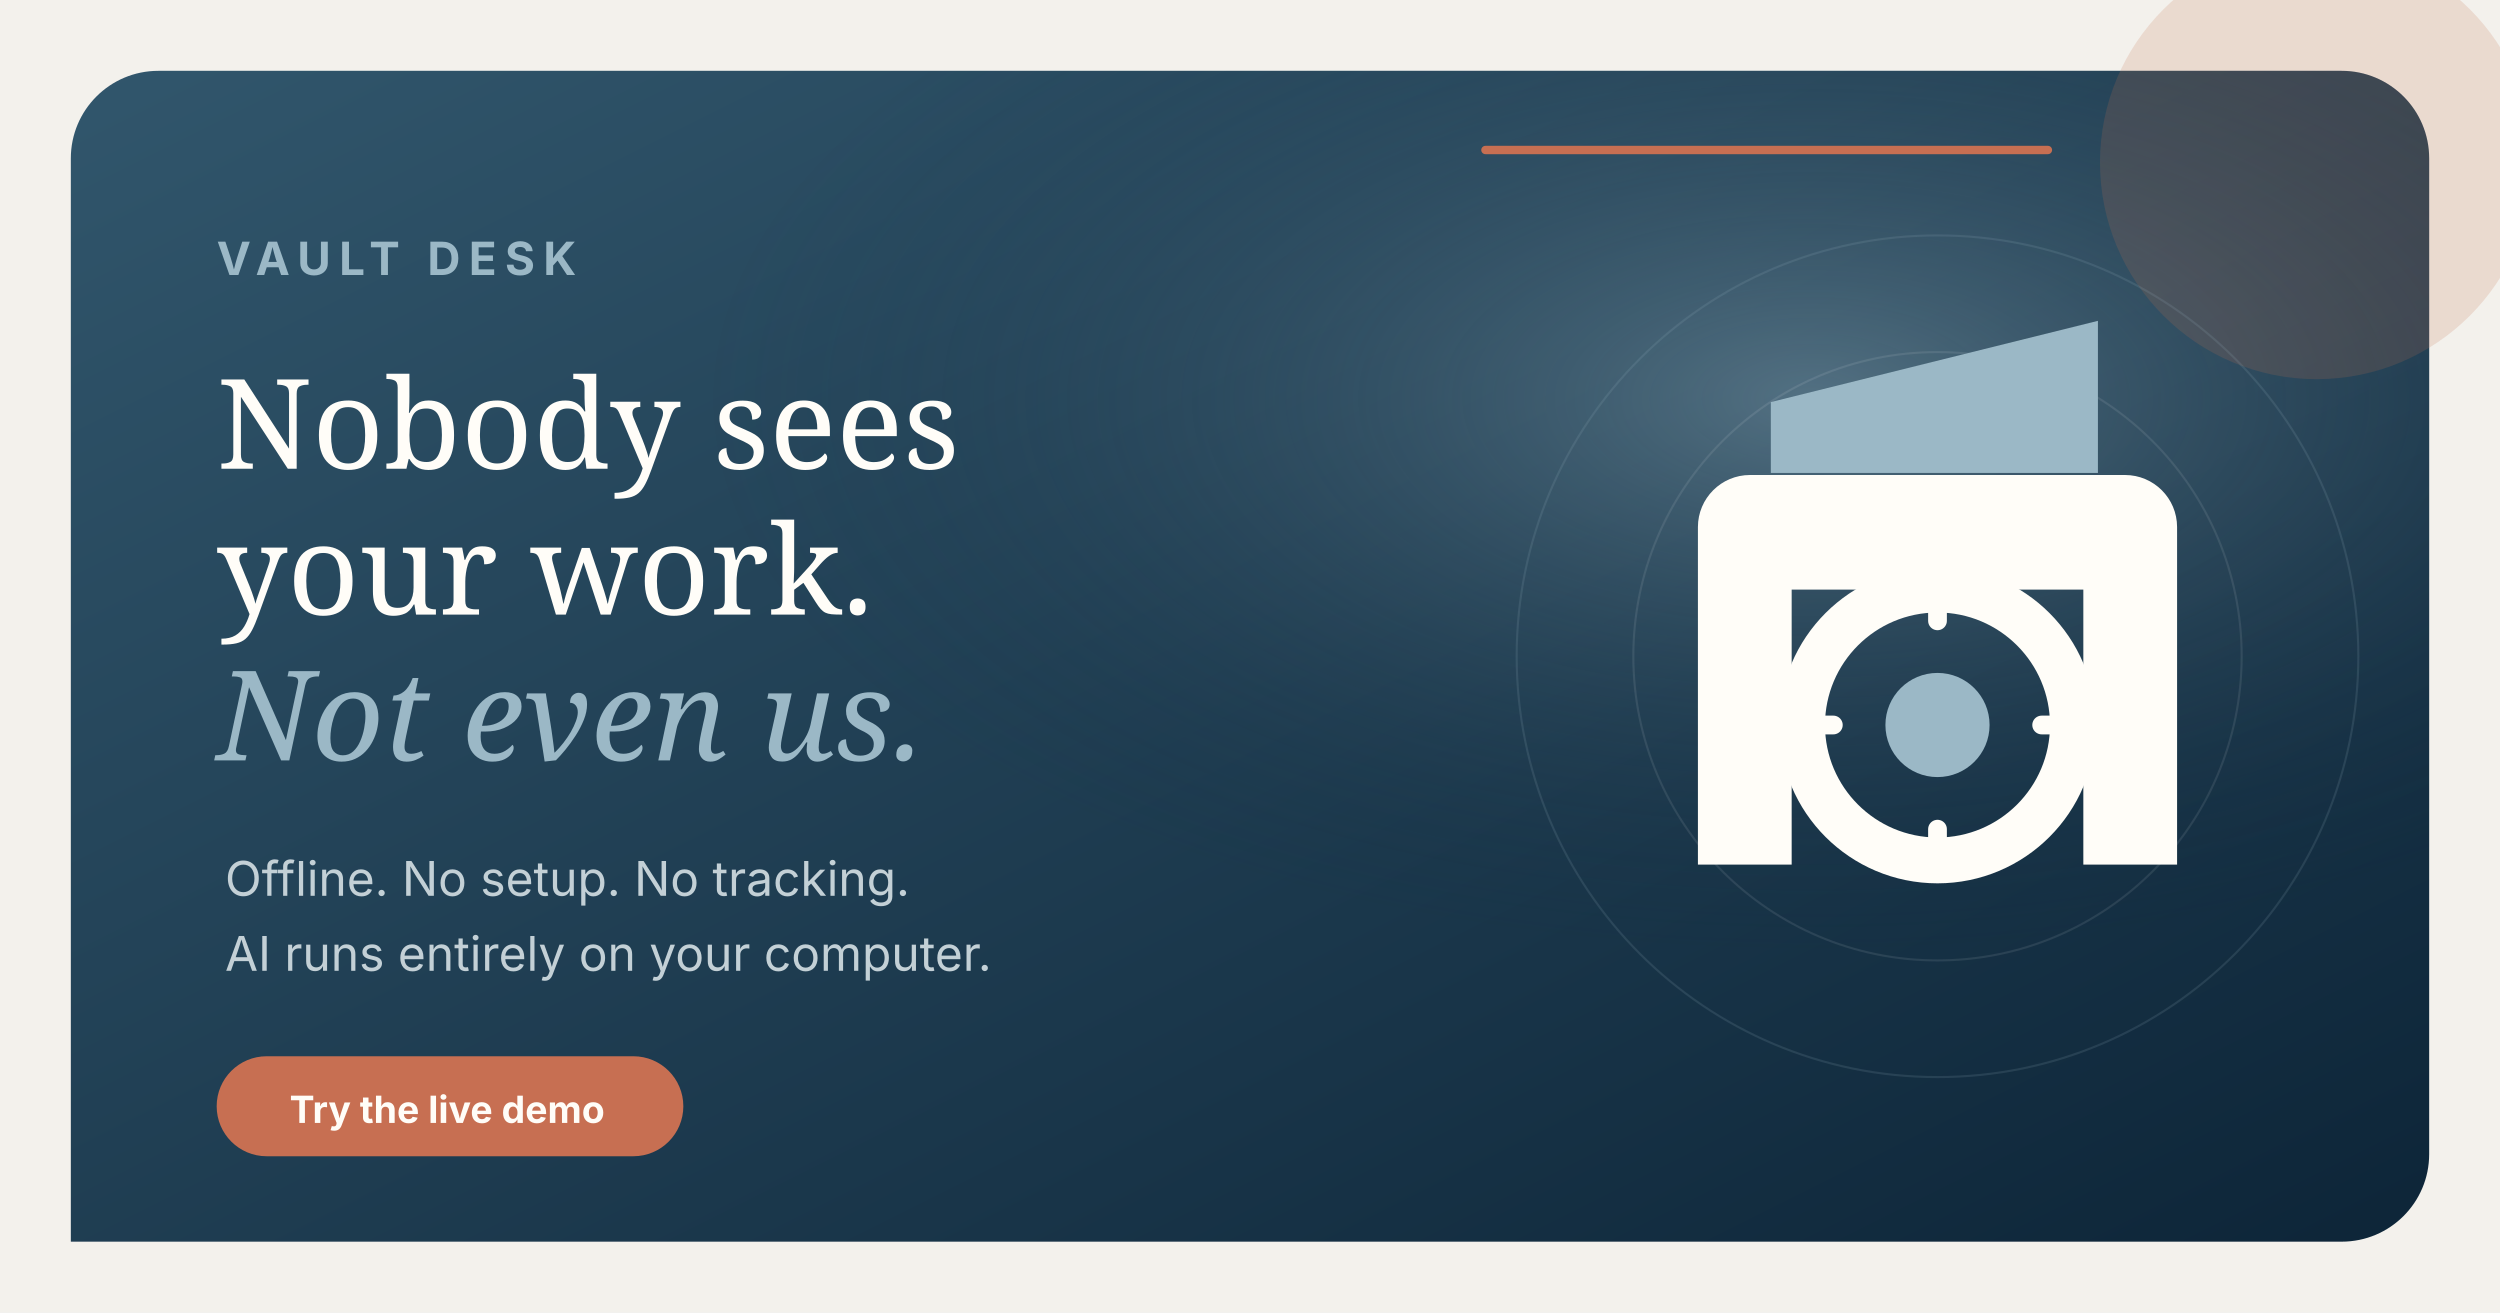
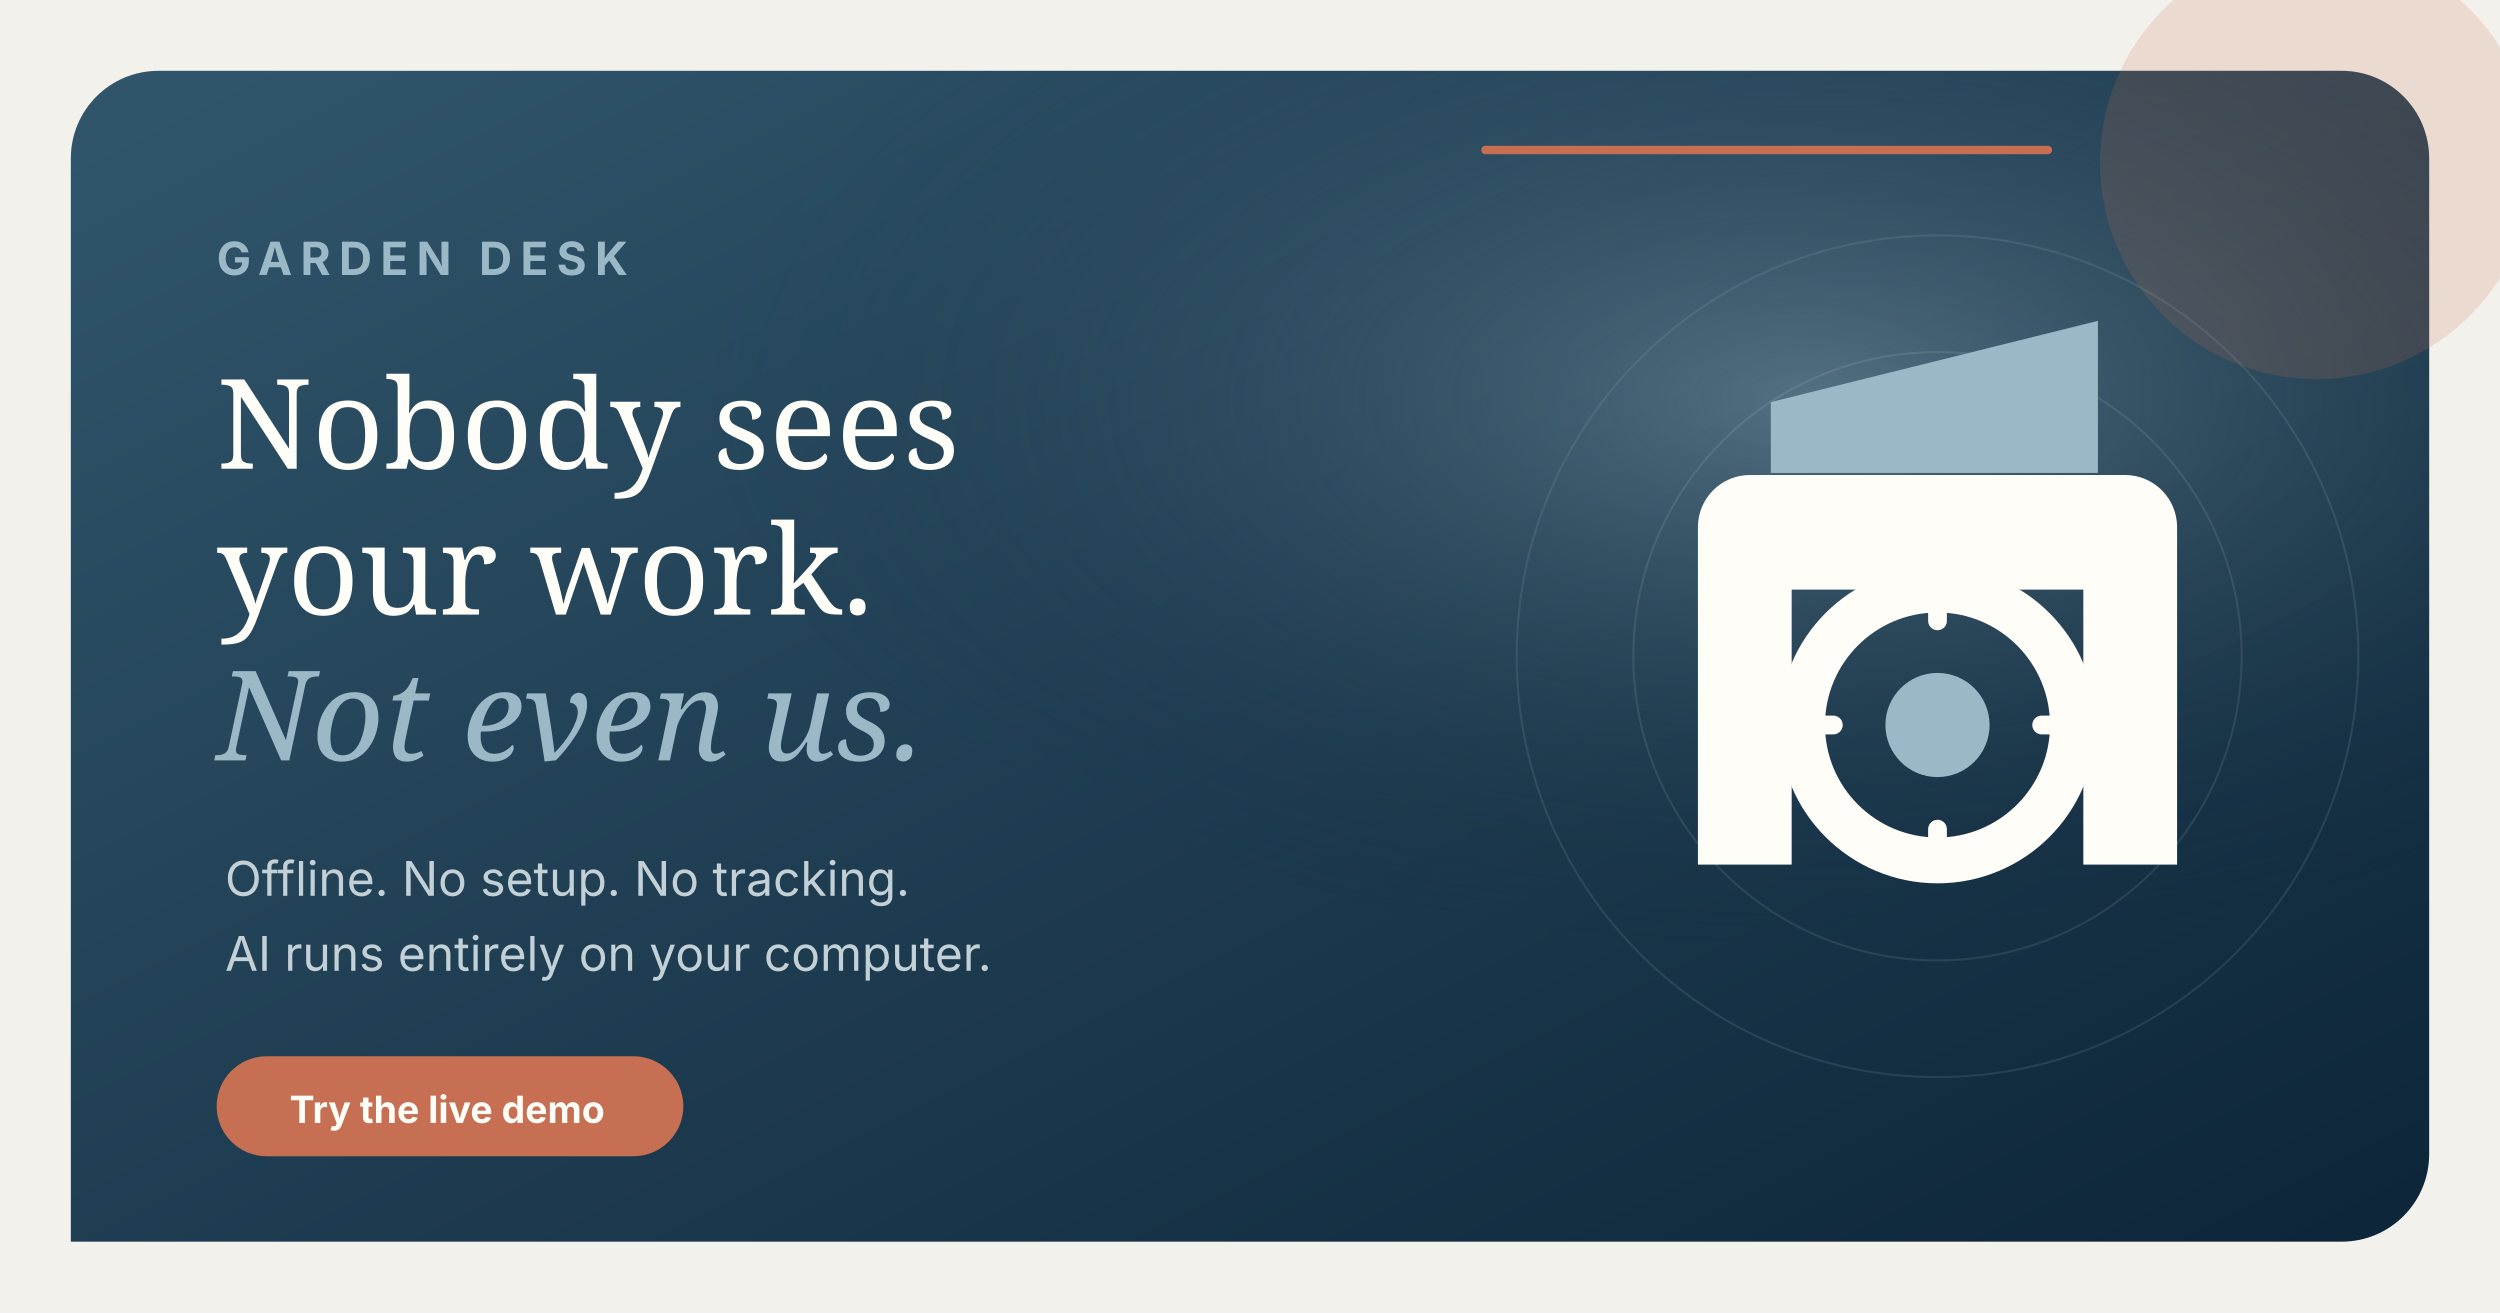
<svg xmlns="http://www.w3.org/2000/svg" width="1200" height="630" viewBox="0 0 1200 630">
  <defs>
    <radialGradient id="glow" cx="74%" cy="28%" r="70%">
      <stop offset="0" stop-color="#9bb8c6" stop-opacity=".42" />
      <stop offset=".68" stop-color="#0d2538" stop-opacity="0" />
    </radialGradient>
    <linearGradient id="panel" x1="0" x2="1" y1="0" y2="1">
      <stop stop-color="#31566c" />
      <stop offset="1" stop-color="#0d2538" />
    </linearGradient>
  </defs>
  <rect width="1200" height="630" fill="#f3f1ec" />
  <path d="M76 34h1048a42 42 0 0 1 42 42v478a42 42 0 0 1-42 42H34V76a42 42 0 0 1 42-42Z" fill="url(#panel)" />
  <path d="M76 34h1048a42 42 0 0 1 42 42v478a42 42 0 0 1-42 42H34V76a42 42 0 0 1 42-42Z" fill="url(#glow)" />
  <circle cx="1112" cy="78" r="104" fill="#c76f52" fill-opacity=".18" />
  <circle cx="930" cy="315" r="202" fill="none" stroke="#9bb8c6" stroke-opacity=".15" />
  <circle cx="930" cy="315" r="146" fill="none" stroke="#ffffff" stroke-opacity=".09" />
  <path d="M713 72h270" stroke="#c76f52" stroke-width="4" stroke-linecap="round" />
-   <g aria-label="Vault Desk product mark">
+   <g aria-label="Garden Desk product mark">
    <path d="M850 227v-34l157-39v73" fill="#9bb8c6" />
    <path d="M815 253a25 25 0 0 1 25-25h180a25 25 0 0 1 25 25v162h-45V283H860v132h-45Z" fill="#fffdf8" />
    <circle cx="930" cy="348" r="65" fill="none" stroke="#fffdf8" stroke-width="22" />
    <circle cx="930" cy="348" r="25" fill="#9bb8c6" />
    <path d="M930 298v-14m0 128v-14m-50-50h-14m128 0h-14" stroke="#fffdf8" stroke-width="9" stroke-linecap="round" />
  </g>
-   <text x="104" y="132" fill="#9bb8c6" font-family="Avenir Next, -apple-system, BlinkMacSystemFont, Segoe UI, sans-serif" font-size="22" font-weight="700" letter-spacing="4">VAULT DESK</text>
+   <text x="104" y="132" fill="#9bb8c6" font-family="Avenir Next, -apple-system, BlinkMacSystemFont, Segoe UI, sans-serif" font-size="22" font-weight="700" letter-spacing="4">GARDEN DESK</text>
  <text x="104" y="225" fill="#fffdf8" font-family="Charter, Georgia, serif" font-size="60">Nobody sees</text>
  <text x="104" y="295" fill="#fffdf8" font-family="Charter, Georgia, serif" font-size="60">your work.</text>
  <text x="104" y="365" fill="#9bb8c6" font-family="Charter, Georgia, serif" font-size="60" font-style="italic">Not even us.</text>
  <text x="108" y="430" fill="#c3d0d6" font-family="Avenir Next, -apple-system, BlinkMacSystemFont, Segoe UI, sans-serif" font-size="23">Offline. No setup. No tracking.</text>
  <text x="108" y="466" fill="#c3d0d6" font-family="Avenir Next, -apple-system, BlinkMacSystemFont, Segoe UI, sans-serif" font-size="23">AI runs entirely on your computer.</text>
  <rect x="104" y="507" width="224" height="48" rx="24" fill="#c76f52" />
  <text x="139" y="539" fill="#fffdf8" font-family="Avenir Next, -apple-system, BlinkMacSystemFont, Segoe UI, sans-serif" font-size="18" font-weight="700">Try the live demo</text>
</svg>
